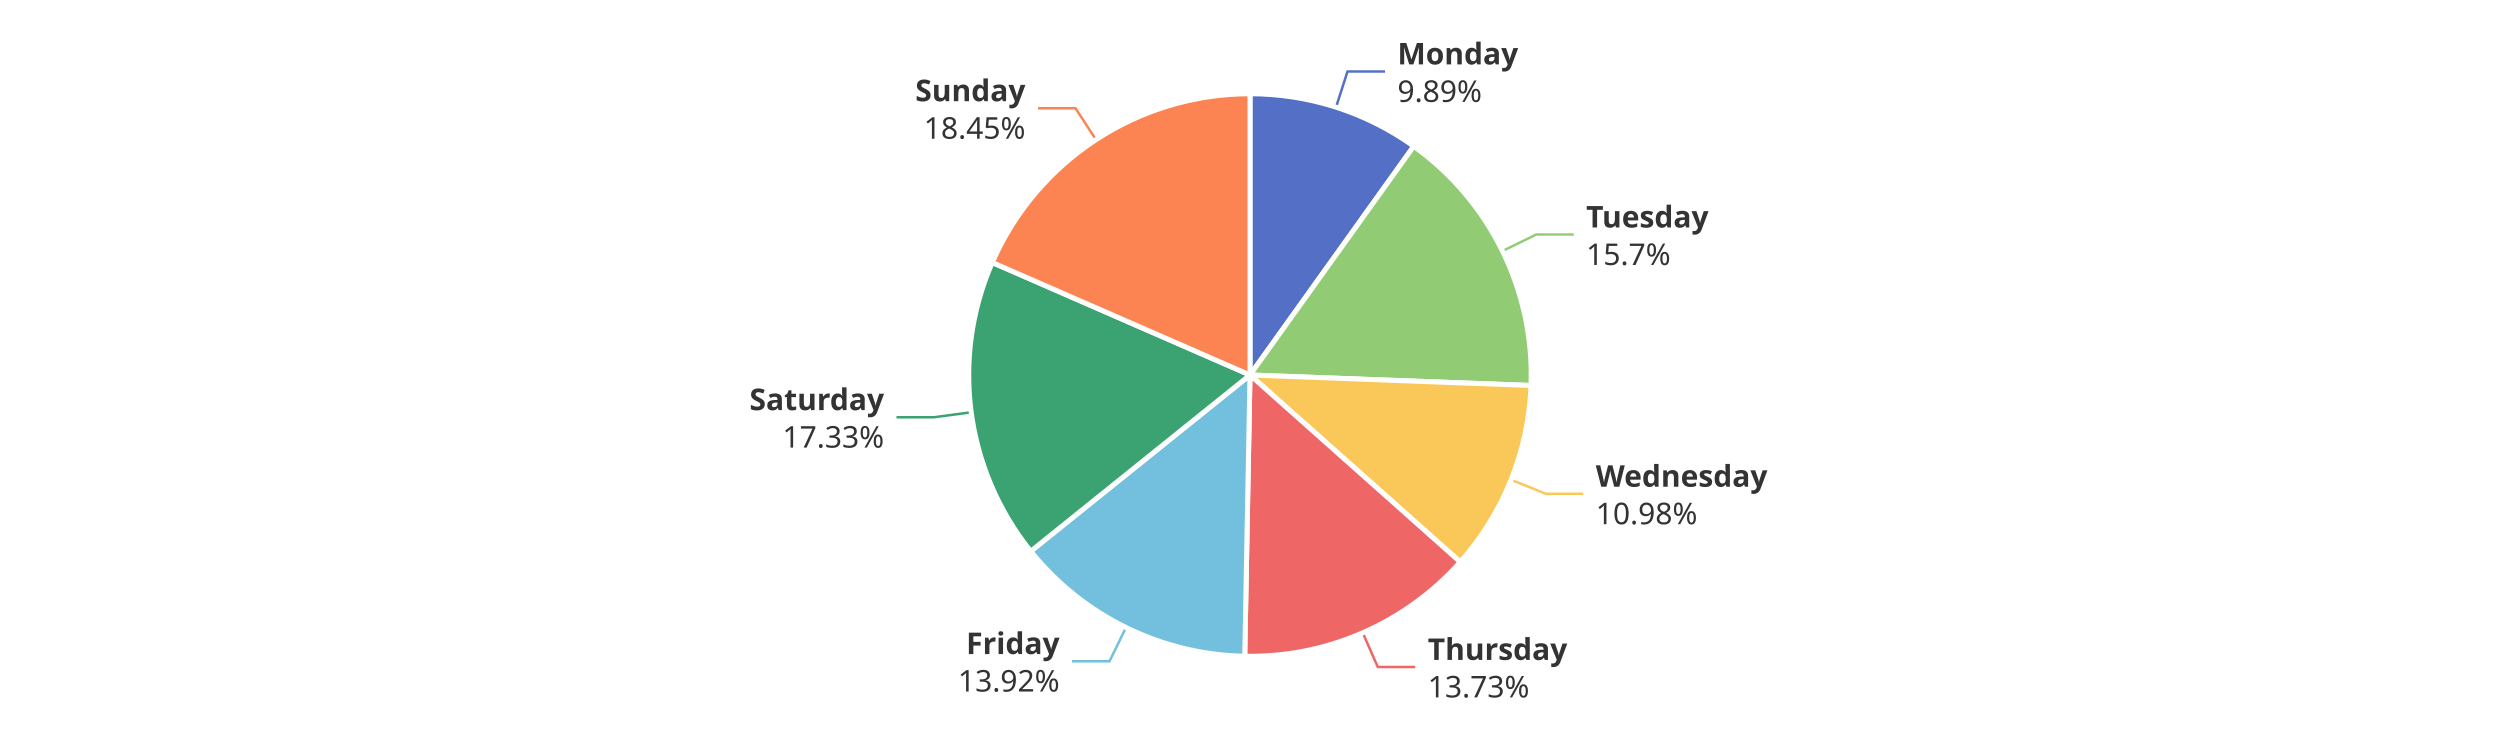
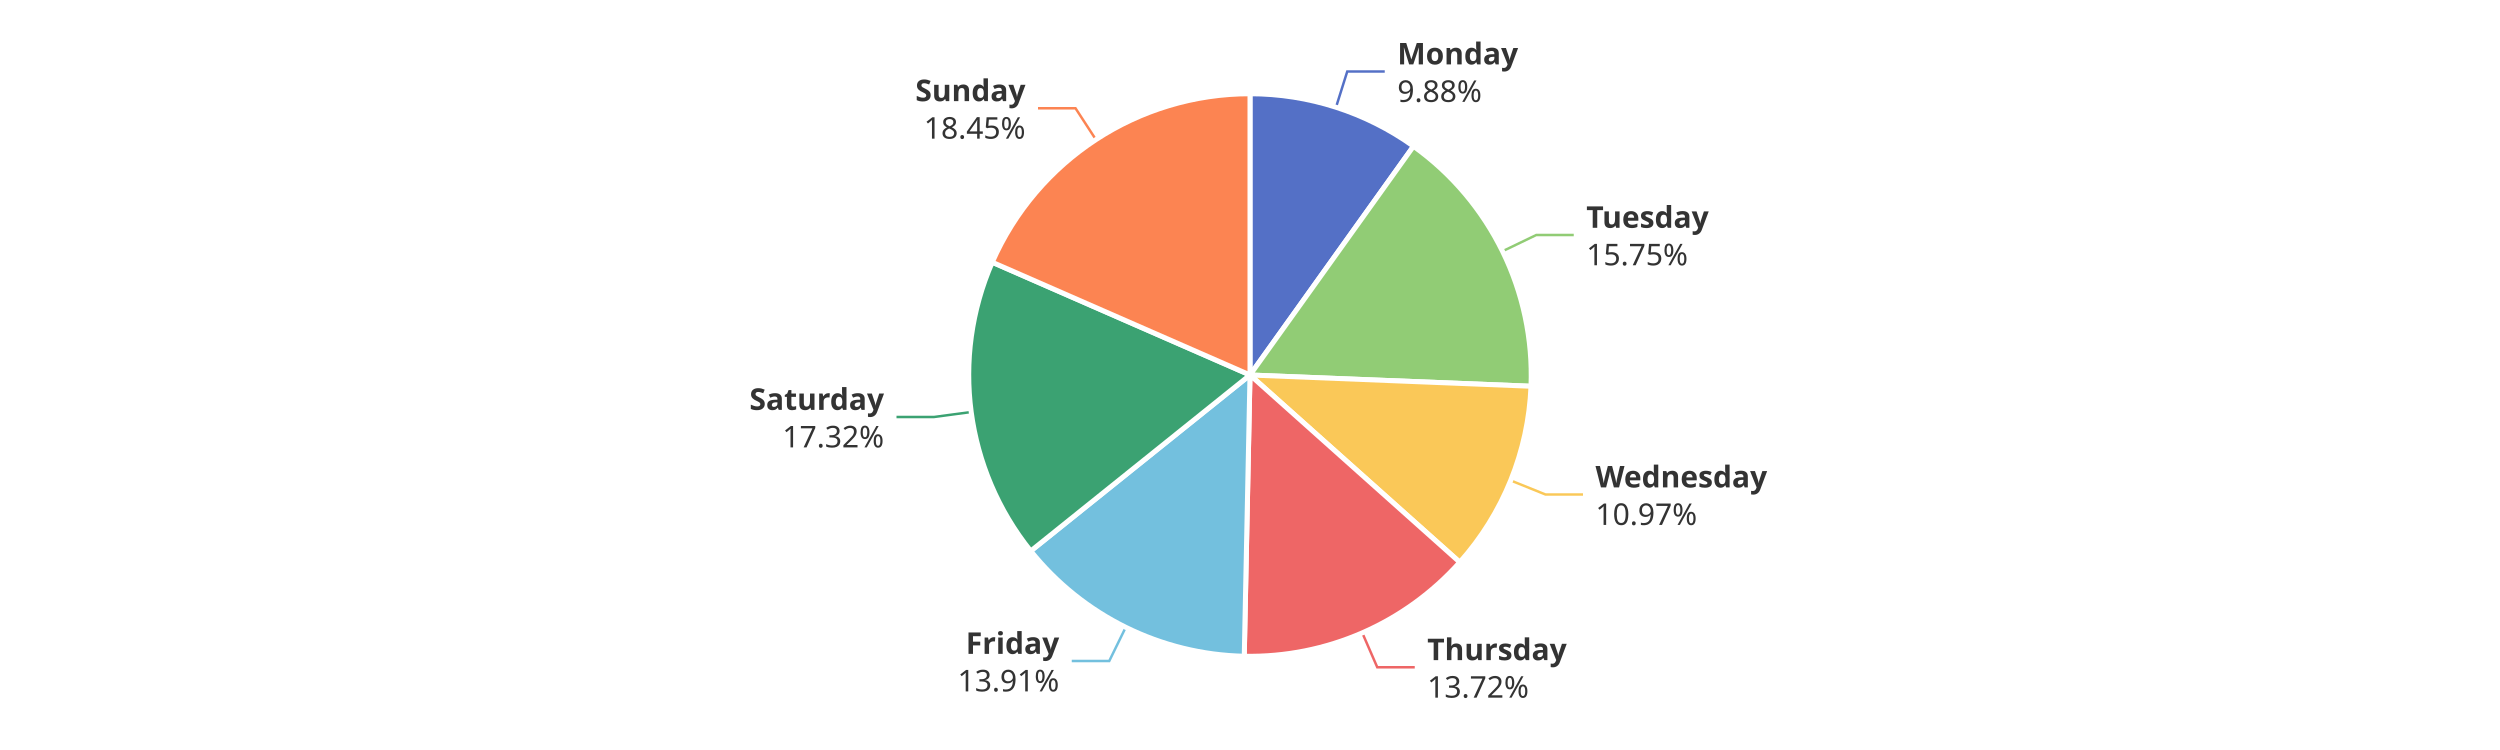
<svg xmlns="http://www.w3.org/2000/svg" width="1000" height="300" version="1.1" baseProfile="full" viewBox="0 0 1000 300">
  <rect width="1000" height="300" x="0" y="0" id="0" fill="#ffffff" />
-   <polyline points="534.4 42.9 539 28.6 554 28.6" fill="none" stroke="#5470c6" />
-   <polyline points="601 100.4 614.5 93.8 629.5 93.8" fill="none" stroke="#91cc75" />
-   <polyline points="604.4 191.9 618.3 197.5 633.3 197.5" fill="none" stroke="#fac858" />
-   <polyline points="545.1 253.1 551.1 266.8 566.1 266.8" fill="none" stroke="#ee6666" />
-   <polyline points="450.4 251 443.8 264.5 428.8 264.5" fill="none" stroke="#73c0de" />
-   <polyline points="388.5 164.9 373.6 166.9 358.6 166.9" fill="none" stroke="#3ba272" />
+   <polyline points="534.4 42.9 538.9 28.6 553.9 28.6" fill="none" stroke="#5470c6" />
+   <polyline points="601 100.5 614.5 94 629.5 94" fill="none" stroke="#91cc75" />
+   <polyline points="604.3 192.2 618.2 197.8 633.2 197.8" fill="none" stroke="#fac858" />
+   <polyline points="544.9 253.1 550.9 266.9 565.9 266.9" fill="none" stroke="#ee6666" />
+   <polyline points="450.3 250.9 443.7 264.4 428.7 264.4" fill="none" stroke="#73c0de" />
+   <polyline points="388.5 164.8 373.6 166.8 358.6 166.8" fill="none" stroke="#3ba272" />
  <polyline points="438.4 55.9 430.2 43.3 415.2 43.3" fill="none" stroke="#fc8452" />
-   <path d="M500 37.5A112.5 112.5 0 0 1 565.5 58.5L500 150Z" fill="#5470c6" stroke="#fff" stroke-width="2" stroke-linejoin="round" />
-   <path d="M565.5 58.5A112.5 112.5 0 0 1 612.4 154.2L500 150Z" fill="#91cc75" stroke="#fff" stroke-width="2" stroke-linejoin="round" />
-   <path d="M612.4 154.2A112.5 112.5 0 0 1 584.1 224.8L500 150Z" fill="#fac858" stroke="#fff" stroke-width="2" stroke-linejoin="round" />
-   <path d="M584.1 224.8A112.5 112.5 0 0 1 497.9 262.5L500 150Z" fill="#ee6666" stroke="#fff" stroke-width="2" stroke-linejoin="round" />
-   <path d="M497.9 262.5A112.5 112.5 0 0 1 412.3 220.5L500 150Z" fill="#73c0de" stroke="#fff" stroke-width="2" stroke-linejoin="round" />
-   <path d="M412.3 220.5A112.5 112.5 0 0 1 396.9 105L500 150Z" fill="#3ba272" stroke="#fff" stroke-width="2" stroke-linejoin="round" />
-   <path d="M396.9 105A112.5 112.5 0 0 1 500 37.5L500 150Z" fill="#fc8452" stroke="#fff" stroke-width="2" stroke-linejoin="round" />
-   <path d="M0 -15l42.8 0l0 30l-42.8 0Z" transform="translate(558.9804 28.6049)" fill="none" />
-   <text dominant-baseline="central" text-anchor="start" style="font-size:12px;font-family:sans-serif;font-weight:bold;" y="-7.5" transform="translate(558.9804 28.6049)" fill="#333" stroke="rgb(255,255,255)" stroke-width="2" paint-order="stroke" stroke-miterlimit="2">Monday</text>
-   <text dominant-baseline="central" text-anchor="start" style="font-size:12px;font-family:sans-serif;" y="7.5" transform="translate(558.9804 28.6049)" fill="#333" stroke="rgb(255,255,255)" stroke-width="2" paint-order="stroke" stroke-miterlimit="2">9.89%</text>
-   <path d="M0 -15l46.2 0l0 30l-46.2 0Z" transform="translate(634.4632 93.8358)" fill="none" />
-   <text dominant-baseline="central" text-anchor="start" style="font-size:12px;font-family:sans-serif;font-weight:bold;" y="-7.5" transform="translate(634.4632 93.8358)" fill="#333" stroke="rgb(255,255,255)" stroke-width="2" paint-order="stroke" stroke-miterlimit="2">Tuesday</text>
-   <text dominant-baseline="central" text-anchor="start" style="font-size:12px;font-family:sans-serif;" y="7.5" transform="translate(634.4632 93.8358)" fill="#333" stroke="rgb(255,255,255)" stroke-width="2" paint-order="stroke" stroke-miterlimit="2">15.7%</text>
-   <path d="M0 -15l63.6 0l0 30l-63.6 0Z" transform="translate(638.3091 197.5312)" fill="none" />
-   <text dominant-baseline="central" text-anchor="start" style="font-size:12px;font-family:sans-serif;font-weight:bold;" y="-7.5" transform="translate(638.3091 197.5312)" fill="#333" stroke="rgb(255,255,255)" stroke-width="2" paint-order="stroke" stroke-miterlimit="2">Wednesday</text>
-   <text dominant-baseline="central" text-anchor="start" style="font-size:12px;font-family:sans-serif;" y="7.5" transform="translate(638.3091 197.5312)" fill="#333" stroke="rgb(255,255,255)" stroke-width="2" paint-order="stroke" stroke-miterlimit="2">10.98%</text>
-   <path d="M0 -15l50.2 0l0 30l-50.2 0Z" transform="translate(571.1138 266.8059)" fill="none" />
-   <text dominant-baseline="central" text-anchor="start" style="font-size:12px;font-family:sans-serif;font-weight:bold;" y="-7.5" transform="translate(571.1138 266.8059)" fill="#333" stroke="rgb(255,255,255)" stroke-width="2" paint-order="stroke" stroke-miterlimit="2">Thursday</text>
-   <text dominant-baseline="central" text-anchor="start" style="font-size:12px;font-family:sans-serif;" y="7.5" transform="translate(571.1138 266.8059)" fill="#333" stroke="rgb(255,255,255)" stroke-width="2" paint-order="stroke" stroke-miterlimit="2">13.73%</text>
-   <path d="M-40.9 -15l40.9 0l0 30l-40.9 0Z" transform="translate(423.8358 264.4632)" fill="none" />
-   <text dominant-baseline="central" text-anchor="end" style="font-size:12px;font-family:sans-serif;font-weight:bold;" y="-7.5" transform="translate(423.8358 264.4632)" fill="#333" stroke="rgb(255,255,255)" stroke-width="2" paint-order="stroke" stroke-miterlimit="2">Friday</text>
-   <text dominant-baseline="central" text-anchor="end" style="font-size:12px;font-family:sans-serif;" y="7.5" transform="translate(423.8358 264.4632)" fill="#333" stroke="rgb(255,255,255)" stroke-width="2" paint-order="stroke" stroke-miterlimit="2">13.92%</text>
-   <path d="M-48.2 -15l48.2 0l0 30l-48.2 0Z" transform="translate(353.6241 166.8936)" fill="none" />
-   <text dominant-baseline="central" text-anchor="end" style="font-size:12px;font-family:sans-serif;font-weight:bold;" y="-7.5" transform="translate(353.6241 166.8936)" fill="#333" stroke="rgb(255,255,255)" stroke-width="2" paint-order="stroke" stroke-miterlimit="2">Saturday</text>
-   <text dominant-baseline="central" text-anchor="end" style="font-size:12px;font-family:sans-serif;" y="7.5" transform="translate(353.6241 166.8936)" fill="#333" stroke="rgb(255,255,255)" stroke-width="2" paint-order="stroke" stroke-miterlimit="2">17.33%</text>
-   <path d="M-40.9 -15l40.9 0l0 30l-40.9 0Z" transform="translate(410.1671 43.3247)" fill="none" />
-   <text dominant-baseline="central" text-anchor="end" style="font-size:12px;font-family:sans-serif;font-weight:bold;" y="-7.5" transform="translate(410.1671 43.3247)" fill="#333" stroke="rgb(255,255,255)" stroke-width="2" paint-order="stroke" stroke-miterlimit="2">Sunday</text>
-   <text dominant-baseline="central" text-anchor="end" style="font-size:12px;font-family:sans-serif;" y="7.5" transform="translate(410.1671 43.3247)" fill="#333" stroke="rgb(255,255,255)" stroke-width="2" paint-order="stroke" stroke-miterlimit="2">18.45%</text>
+   <path d="M500 37.5A112.5 112.5 0 0 1 565.4 58.5L500 150Z" fill="#5470c6" stroke="#fff" stroke-width="2" stroke-linejoin="round" />
+   <path d="M565.4 58.5A112.5 112.5 0 0 1 612.4 154.5L500 150Z" fill="#91cc75" stroke="#fff" stroke-width="2" stroke-linejoin="round" />
+   <path d="M612.4 154.5A112.5 112.5 0 0 1 583.9 224.9L500 150Z" fill="#fac858" stroke="#fff" stroke-width="2" stroke-linejoin="round" />
+   <path d="M583.9 224.9A112.5 112.5 0 0 1 497.7 262.5L500 150Z" fill="#ee6666" stroke="#fff" stroke-width="2" stroke-linejoin="round" />
+   <path d="M497.7 262.5A112.5 112.5 0 0 1 412.3 220.4L500 150Z" fill="#73c0de" stroke="#fff" stroke-width="2" stroke-linejoin="round" />
+   <path d="M412.3 220.4A112.5 112.5 0 0 1 396.9 104.9L500 150Z" fill="#3ba272" stroke="#fff" stroke-width="2" stroke-linejoin="round" />
+   <path d="M396.9 104.9A112.5 112.5 0 0 1 500 37.5L500 150Z" fill="#fc8452" stroke="#fff" stroke-width="2" stroke-linejoin="round" />
+   <path d="M0 -15l42.8 0l0 30l-42.8 0Z" transform="translate(558.946 28.5938)" fill="none" />
+   <text dominant-baseline="central" text-anchor="start" style="font-size:12px;font-family:sans-serif;font-weight:bold;" y="-7.5" transform="translate(558.946 28.5938)" fill="#333" stroke="rgb(255,255,255)" stroke-width="2" paint-order="stroke" stroke-miterlimit="2">Monday</text>
+   <text dominant-baseline="central" text-anchor="start" style="font-size:12px;font-family:sans-serif;" y="7.5" transform="translate(558.946 28.5938)" fill="#333" stroke="rgb(255,255,255)" stroke-width="2" paint-order="stroke" stroke-miterlimit="2">9.88%</text>
+   <path d="M0 -15l46.2 0l0 30l-46.2 0Z" transform="translate(634.5224 93.9565)" fill="none" />
+   <text dominant-baseline="central" text-anchor="start" style="font-size:12px;font-family:sans-serif;font-weight:bold;" y="-7.5" transform="translate(634.5224 93.9565)" fill="#333" stroke="rgb(255,255,255)" stroke-width="2" paint-order="stroke" stroke-miterlimit="2">Tuesday</text>
+   <text dominant-baseline="central" text-anchor="start" style="font-size:12px;font-family:sans-serif;" y="7.5" transform="translate(634.5224 93.9565)" fill="#333" stroke="rgb(255,255,255)" stroke-width="2" paint-order="stroke" stroke-miterlimit="2">15.75%</text>
+   <path d="M0 -15l63.6 0l0 30l-63.6 0Z" transform="translate(638.1949 197.8143)" fill="none" />
+   <text dominant-baseline="central" text-anchor="start" style="font-size:12px;font-family:sans-serif;font-weight:bold;" y="-7.5" transform="translate(638.1949 197.8143)" fill="#333" stroke="rgb(255,255,255)" stroke-width="2" paint-order="stroke" stroke-miterlimit="2">Wednesday</text>
+   <text dominant-baseline="central" text-anchor="start" style="font-size:12px;font-family:sans-serif;" y="7.5" transform="translate(638.1949 197.8143)" fill="#333" stroke="rgb(255,255,255)" stroke-width="2" paint-order="stroke" stroke-miterlimit="2">10.97%</text>
+   <path d="M0 -15l50.2 0l0 30l-50.2 0Z" transform="translate(570.8984 266.9)" fill="none" />
+   <text dominant-baseline="central" text-anchor="start" style="font-size:12px;font-family:sans-serif;font-weight:bold;" y="-7.5" transform="translate(570.8984 266.9)" fill="#333" stroke="rgb(255,255,255)" stroke-width="2" paint-order="stroke" stroke-miterlimit="2">Thursday</text>
+   <text dominant-baseline="central" text-anchor="start" style="font-size:12px;font-family:sans-serif;" y="7.5" transform="translate(570.8984 266.9)" fill="#333" stroke="rgb(255,255,255)" stroke-width="2" paint-order="stroke" stroke-miterlimit="2">13.72%</text>
+   <path d="M-40.9 -15l40.9 0l0 30l-40.9 0Z" transform="translate(423.6868 264.39)" fill="none" />
+   <text dominant-baseline="central" text-anchor="end" style="font-size:12px;font-family:sans-serif;font-weight:bold;" y="-7.5" transform="translate(423.6868 264.39)" fill="#333" stroke="rgb(255,255,255)" stroke-width="2" paint-order="stroke" stroke-miterlimit="2">Friday</text>
+   <text dominant-baseline="central" text-anchor="end" style="font-size:12px;font-family:sans-serif;" y="7.5" transform="translate(423.6868 264.39)" fill="#333" stroke="rgb(255,255,255)" stroke-width="2" paint-order="stroke" stroke-miterlimit="2">13.91%</text>
+   <path d="M-48.2 -15l48.2 0l0 30l-48.2 0Z" transform="translate(353.6111 166.796)" fill="none" />
+   <text dominant-baseline="central" text-anchor="end" style="font-size:12px;font-family:sans-serif;font-weight:bold;" y="-7.5" transform="translate(353.6111 166.796)" fill="#333" stroke="rgb(255,255,255)" stroke-width="2" paint-order="stroke" stroke-miterlimit="2">Saturday</text>
+   <text dominant-baseline="central" text-anchor="end" style="font-size:12px;font-family:sans-serif;" y="7.5" transform="translate(353.6111 166.796)" fill="#333" stroke="rgb(255,255,255)" stroke-width="2" paint-order="stroke" stroke-miterlimit="2">17.32%</text>
+   <path d="M-40.9 -15l40.9 0l0 30l-40.9 0Z" transform="translate(410.1944 43.3068)" fill="none" />
+   <text dominant-baseline="central" text-anchor="end" style="font-size:12px;font-family:sans-serif;font-weight:bold;" y="-7.5" transform="translate(410.1944 43.3068)" fill="#333" stroke="rgb(255,255,255)" stroke-width="2" paint-order="stroke" stroke-miterlimit="2">Sunday</text>
+   <text dominant-baseline="central" text-anchor="end" style="font-size:12px;font-family:sans-serif;" y="7.5" transform="translate(410.1944 43.3068)" fill="#333" stroke="rgb(255,255,255)" stroke-width="2" paint-order="stroke" stroke-miterlimit="2">18.45%</text>
</svg>
